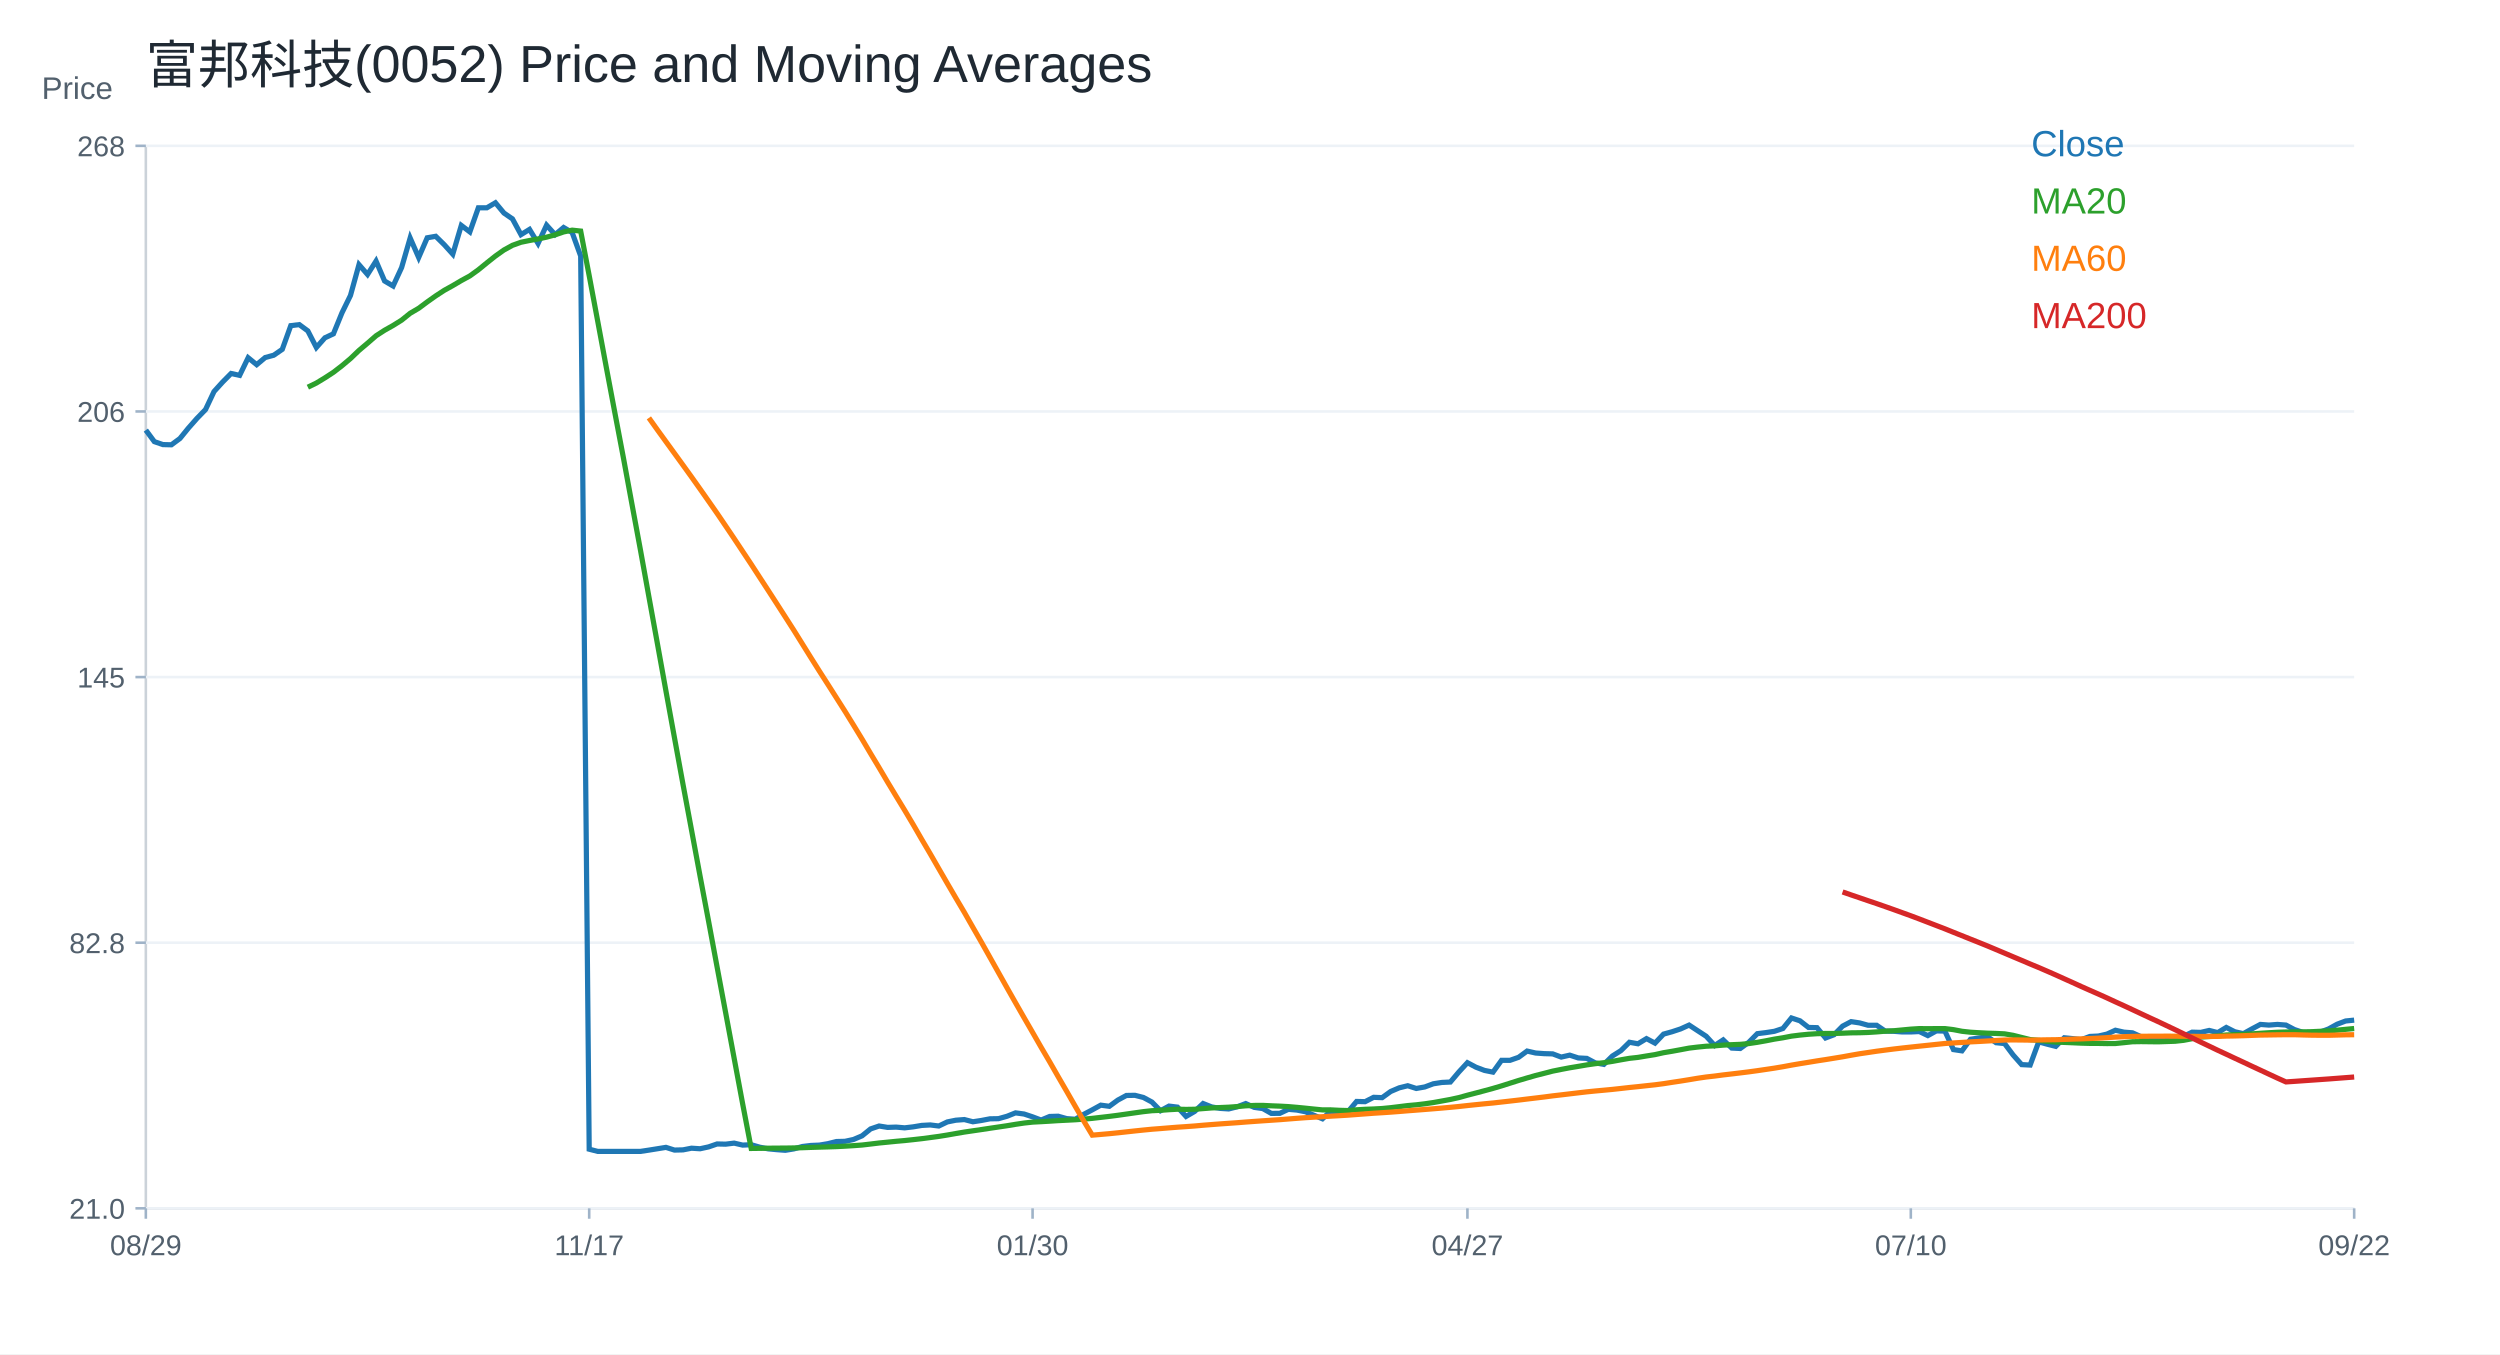
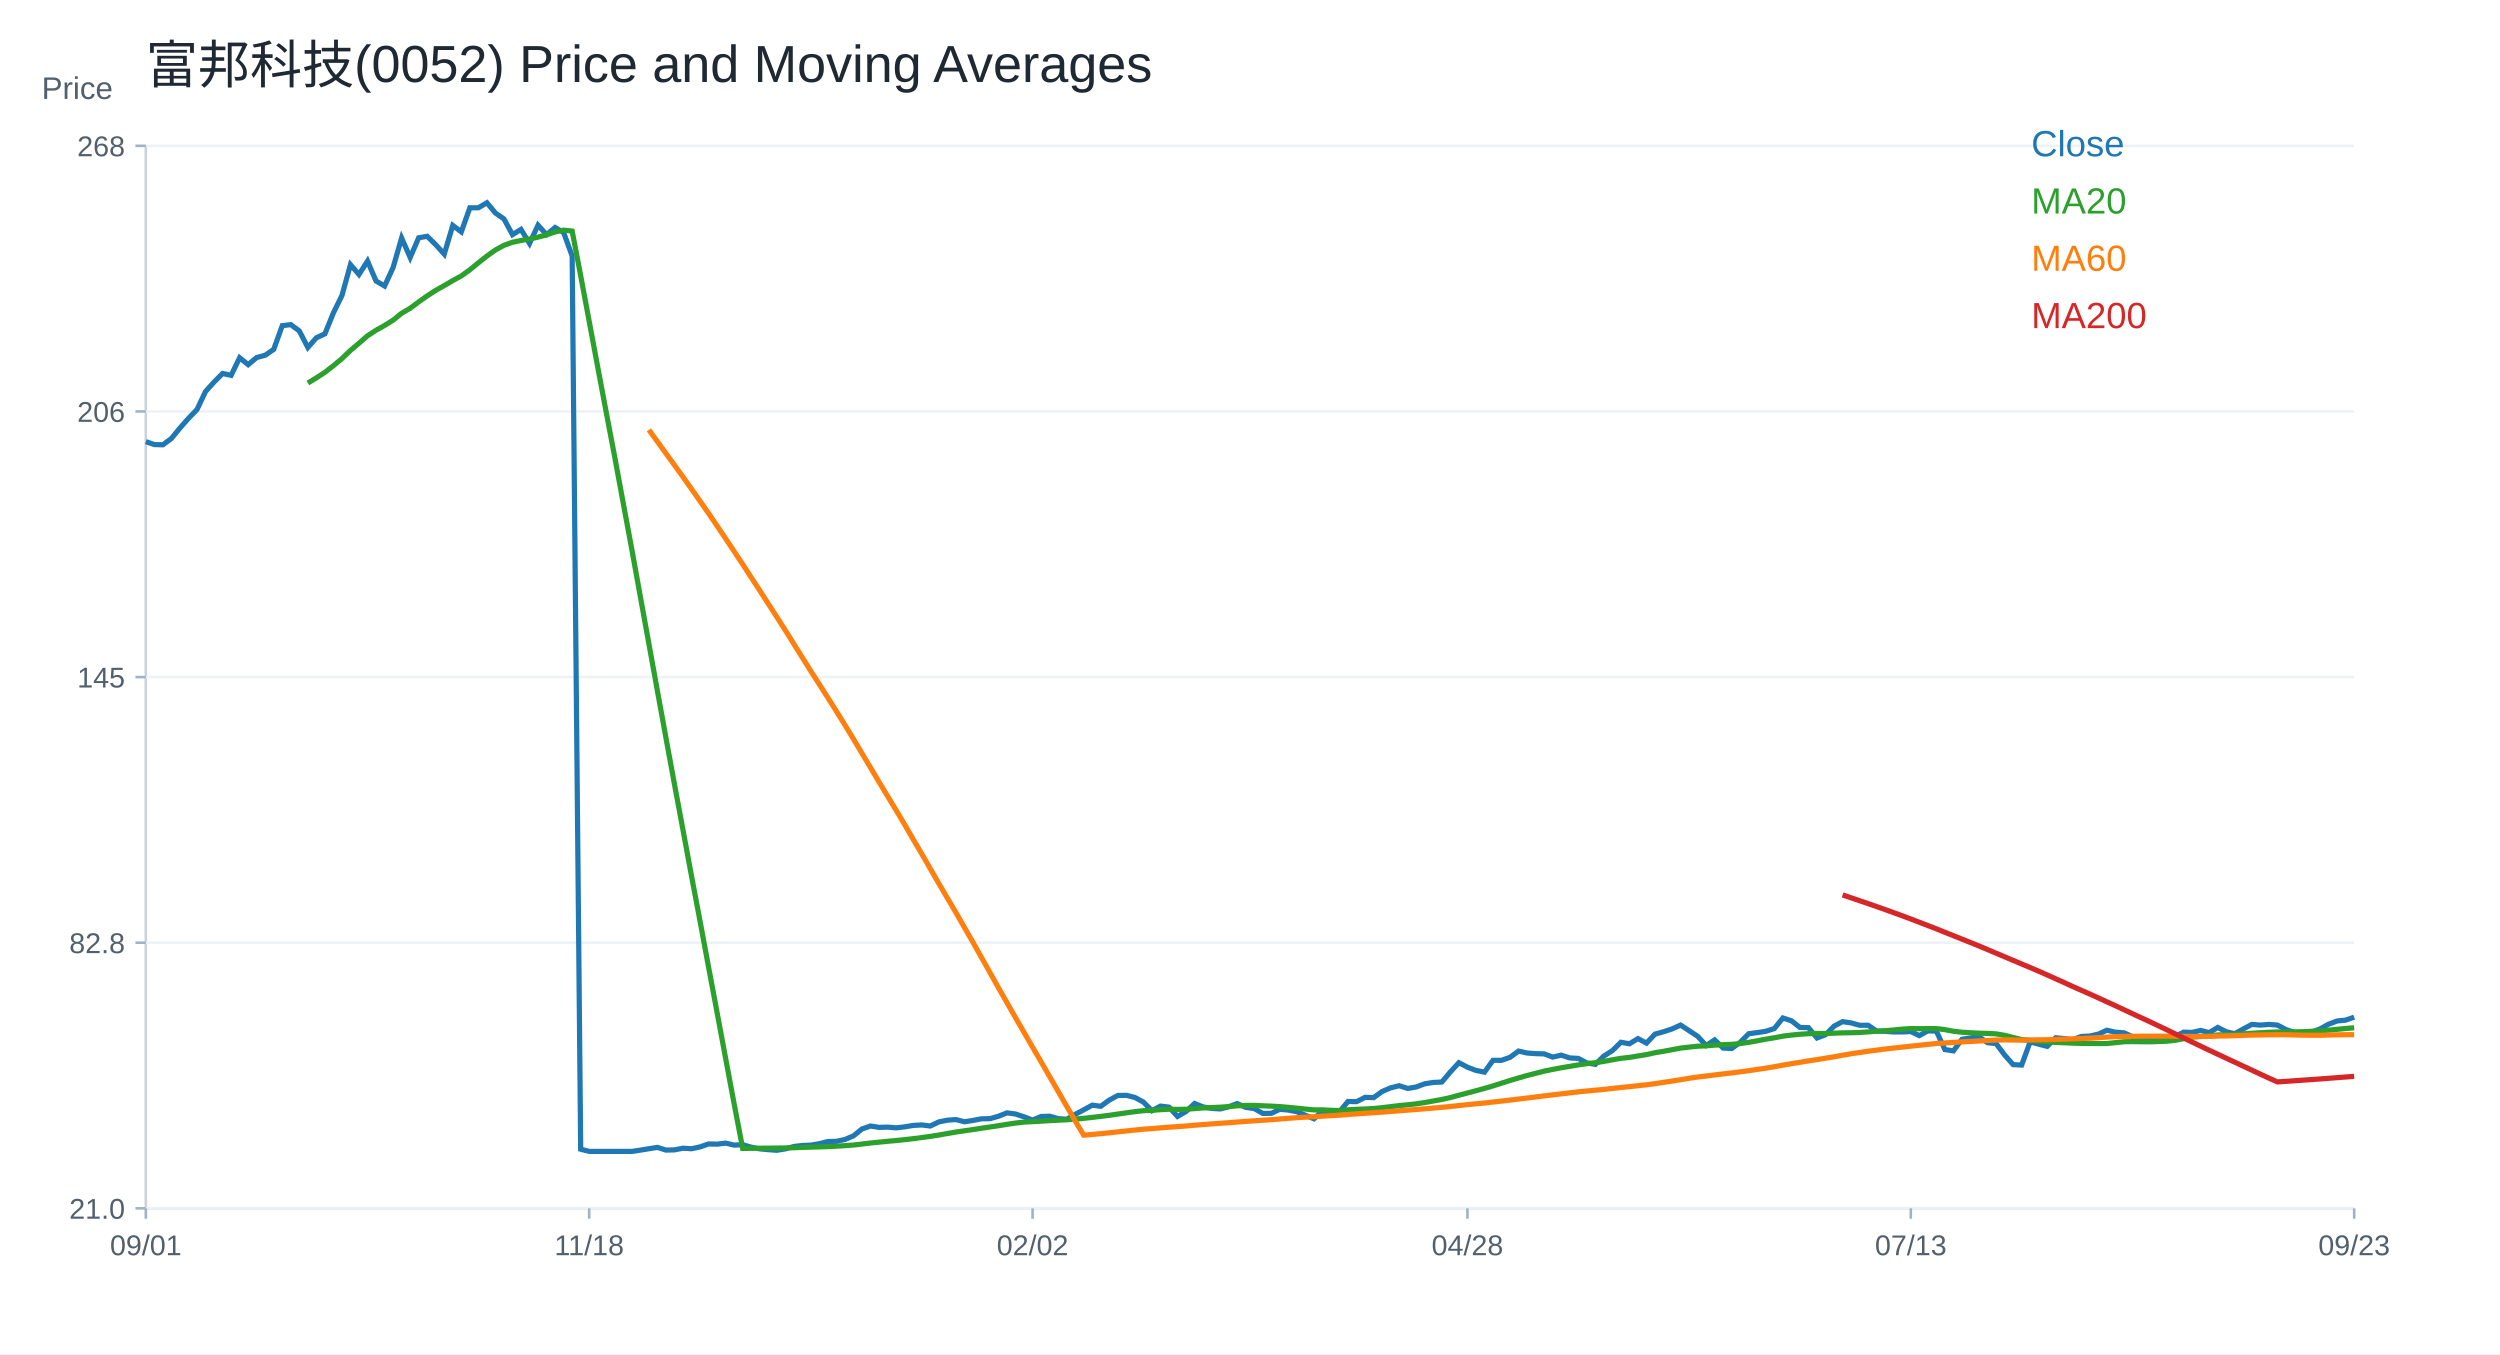
<svg xmlns="http://www.w3.org/2000/svg" width="960" height="520" viewBox="0 0 960 520">
  <rect width="100%" height="100%" fill="white" />
  <text x="56.00" y="32.00" font-size="20" font-family="Arial" fill="#1f2933" text-anchor="start">富邦科技(0052) Price and Moving Averages</text>
  <line x1="56" y1="464" x2="904" y2="464" stroke="#cbd2d9" />
  <line x1="56" y1="56" x2="56" y2="464" stroke="#cbd2d9" />
  <text x="16.00" y="38.00" font-size="12" font-family="Arial" fill="#52606d" text-anchor="start">Price</text>
  <line x1="56" y1="464.00" x2="904" y2="464.00" stroke="#edf2f7" />
  <line x1="52" y1="464.00" x2="56" y2="464.00" stroke="#9fb3c8" />
  <text x="48.00" y="468.00" font-size="11" font-family="Arial" fill="#52606d" text-anchor="end">21.0</text>
  <line x1="56" y1="362.00" x2="904" y2="362.00" stroke="#edf2f7" />
  <line x1="52" y1="362.00" x2="56" y2="362.00" stroke="#9fb3c8" />
  <text x="48.00" y="366.00" font-size="11" font-family="Arial" fill="#52606d" text-anchor="end">82.8</text>
  <line x1="56" y1="260.00" x2="904" y2="260.00" stroke="#edf2f7" />
  <line x1="52" y1="260.00" x2="56" y2="260.00" stroke="#9fb3c8" />
  <text x="48.00" y="264.00" font-size="11" font-family="Arial" fill="#52606d" text-anchor="end">145</text>
  <line x1="56" y1="158.00" x2="904" y2="158.00" stroke="#edf2f7" />
  <line x1="52" y1="158.00" x2="56" y2="158.00" stroke="#9fb3c8" />
  <text x="48.00" y="162.00" font-size="11" font-family="Arial" fill="#52606d" text-anchor="end">206</text>
  <line x1="56" y1="56.00" x2="904" y2="56.00" stroke="#edf2f7" />
  <line x1="52" y1="56.00" x2="56" y2="56.00" stroke="#9fb3c8" />
  <text x="48.00" y="60.00" font-size="11" font-family="Arial" fill="#52606d" text-anchor="end">268</text>
  <line x1="56.00" y1="464" x2="56.00" y2="468" stroke="#9fb3c8" />
-   <text x="56.00" y="482.00" font-size="11" font-family="Arial" fill="#52606d" text-anchor="middle">08/29</text>
+   <text x="56.00" y="482.00" font-size="11" font-family="Arial" fill="#52606d" text-anchor="middle">09/01</text>
  <line x1="226.25" y1="464" x2="226.25" y2="468" stroke="#9fb3c8" />
-   <text x="226.25" y="482.00" font-size="11" font-family="Arial" fill="#52606d" text-anchor="middle">11/17</text>
+   <text x="226.25" y="482.00" font-size="11" font-family="Arial" fill="#52606d" text-anchor="middle">11/18</text>
  <line x1="396.51" y1="464" x2="396.51" y2="468" stroke="#9fb3c8" />
-   <text x="396.51" y="482.00" font-size="11" font-family="Arial" fill="#52606d" text-anchor="middle">01/30</text>
+   <text x="396.51" y="482.00" font-size="11" font-family="Arial" fill="#52606d" text-anchor="middle">02/02</text>
  <line x1="563.49" y1="464" x2="563.49" y2="468" stroke="#9fb3c8" />
-   <text x="563.49" y="482.00" font-size="11" font-family="Arial" fill="#52606d" text-anchor="middle">04/27</text>
+   <text x="563.49" y="482.00" font-size="11" font-family="Arial" fill="#52606d" text-anchor="middle">04/28</text>
  <line x1="733.75" y1="464" x2="733.75" y2="468" stroke="#9fb3c8" />
-   <text x="733.75" y="482.00" font-size="11" font-family="Arial" fill="#52606d" text-anchor="middle">07/10</text>
+   <text x="733.75" y="482.00" font-size="11" font-family="Arial" fill="#52606d" text-anchor="middle">07/13</text>
  <line x1="904.00" y1="464" x2="904.00" y2="468" stroke="#9fb3c8" />
-   <text x="904.00" y="482.00" font-size="11" font-family="Arial" fill="#52606d" text-anchor="middle">09/22</text>
-   <polyline fill="none" stroke="#1f77b4" stroke-width="2" points="56.00,165.16 59.27,169.59 62.55,170.72 65.82,170.80 69.10,168.38 72.37,164.36 75.64,160.65 78.92,157.27 82.19,150.34 85.47,146.72 88.74,143.42 92.02,144.14 95.29,137.37 98.56,140.03 101.84,137.29 105.11,136.41 108.39,134.15 111.66,125.05 114.93,124.65 118.21,127.07 121.48,133.43 124.76,129.72 128.03,128.19 131.31,120.14 134.58,113.46 137.85,101.62 141.13,105.40 144.40,100.25 147.68,107.90 150.95,109.83 154.22,102.74 157.50,91.39 160.77,98.88 164.05,91.31 167.32,90.74 170.59,93.96 173.87,97.59 177.14,86.56 180.42,89.05 183.69,79.79 186.97,79.79 190.24,77.86 193.51,81.80 196.79,84.06 200.06,90.10 203.34,88.09 206.61,93.48 209.88,86.47 213.16,90.10 216.43,87.36 219.71,89.29 222.98,98.31 226.25,441.29 229.53,442.14 232.80,442.14 236.08,442.14 239.35,442.14 242.63,442.14 245.90,442.14 249.17,441.65 252.45,441.12 255.72,440.59 259.00,441.63 262.27,441.55 265.54,440.91 268.82,441.12 272.09,440.41 275.37,439.28 278.64,439.36 281.92,438.96 285.19,439.72 288.46,439.57 291.74,440.52 295.01,441.16 298.29,441.47 301.56,441.71 304.83,441.18 308.11,440.26 311.38,439.86 314.66,439.72 317.93,439.17 321.20,438.35 324.48,438.27 327.75,437.56 331.03,436.16 334.30,433.51 337.58,432.39 340.85,432.92 344.12,432.81 347.40,433.09 350.67,432.71 353.95,432.16 357.22,431.98 360.49,432.39 363.77,430.82 367.04,430.16 370.32,429.91 373.59,430.76 376.86,430.26 380.14,429.63 383.41,429.57 386.69,428.65 389.96,427.34 393.24,427.78 396.51,428.87 399.78,430.10 403.06,428.73 406.33,428.63 409.61,429.55 412.88,429.79 416.15,427.91 419.43,426.18 422.70,424.38 425.98,424.82 429.25,422.43 432.53,420.66 435.80,420.60 439.07,421.43 442.35,423.19 445.62,426.52 448.90,424.74 452.17,425.14 455.44,428.71 458.72,426.81 461.99,423.75 465.27,425.06 468.54,425.62 471.81,425.83 475.09,425.01 478.36,423.77 481.64,425.23 484.91,425.69 488.19,427.55 491.46,427.51 494.73,425.98 498.01,426.27 501.28,426.91 504.56,428.26 507.83,429.62 511.10,426.54 514.38,428.00 517.65,426.85 520.93,422.96 524.20,423.04 527.47,421.37 530.75,421.50 534.02,419.13 537.30,417.73 540.57,416.92 543.85,417.97 547.12,417.39 550.39,416.17 553.67,415.66 556.94,415.50 560.22,411.62 563.49,408.07 566.76,409.80 570.04,411.04 573.31,411.70 576.59,407.16 579.86,407.16 583.14,406.01 586.41,403.61 589.68,404.36 592.96,404.60 596.23,404.69 599.51,405.92 602.78,405.18 606.05,406.25 609.33,406.42 612.60,408.15 615.88,408.73 619.15,405.51 622.42,403.45 625.70,400.23 628.97,400.81 632.25,398.83 635.52,400.56 638.80,397.10 642.07,396.19 645.34,395.11 648.62,393.63 651.89,395.78 655.17,397.92 658.44,401.47 661.71,399.32 664.99,402.46 668.26,402.62 671.54,400.23 674.81,396.93 678.08,396.52 681.36,396.02 684.63,394.95 687.91,390.91 691.18,391.98 694.46,394.54 697.73,394.62 701.00,398.58 704.28,397.34 707.55,394.04 710.83,392.31 714.10,392.80 717.37,393.71 720.65,393.71 723.92,395.94 727.20,396.02 730.47,396.27 733.75,396.27 737.02,396.11 740.29,397.67 743.57,395.86 746.84,395.94 750.12,403.04 753.39,403.53 756.66,399.08 759.94,398.58 763.21,398.09 766.49,400.40 769.76,400.73 773.03,405.10 776.31,408.81 779.58,408.98 782.86,400.07 786.13,400.97 789.41,401.80 792.68,398.50 795.95,398.83 799.23,399.24 802.50,398.00 805.78,397.84 809.05,397.10 812.32,395.61 815.60,396.35 818.87,396.60 822.15,398.09 825.42,399.32 828.69,398.83 831.97,398.17 835.24,398.66 838.52,397.92 841.79,396.35 845.07,396.44 848.34,395.69 851.61,396.52 854.89,394.54 858.16,396.19 861.44,396.93 864.71,395.11 867.98,393.38 871.26,393.63 874.53,393.38 877.81,393.63 881.08,395.36 884.36,396.44 887.63,396.93 890.90,396.35 894.18,395.11 897.45,393.30 900.73,392.06 904.00,391.73" />
+   <text x="904.00" y="482.00" font-size="11" font-family="Arial" fill="#52606d" text-anchor="middle">09/23</text>
+   <polyline fill="none" stroke="#1f77b4" stroke-width="2" points="56.00,169.59 59.27,170.72 62.55,170.80 65.82,168.38 69.10,164.36 72.37,160.65 75.64,157.27 78.92,150.34 82.19,146.72 85.47,143.42 88.74,144.14 92.02,137.37 95.29,140.03 98.56,137.29 101.84,136.41 105.11,134.15 108.39,125.05 111.66,124.65 114.93,127.07 118.21,133.43 121.48,129.72 124.76,128.19 128.03,120.14 131.31,113.46 134.58,101.62 137.85,105.40 141.13,100.25 144.40,107.90 147.68,109.83 150.95,102.74 154.22,91.39 157.50,98.88 160.77,91.31 164.05,90.74 167.32,93.96 170.59,97.59 173.87,86.56 177.14,89.05 180.42,79.79 183.69,79.79 186.97,77.86 190.24,81.80 193.51,84.06 196.79,90.10 200.06,88.09 203.34,93.48 206.61,86.47 209.88,90.10 213.16,87.36 216.43,89.29 219.71,98.31 222.98,441.29 226.25,442.14 229.53,442.14 232.80,442.14 236.08,442.14 239.35,442.14 242.63,442.14 245.90,441.65 249.17,441.12 252.45,440.59 255.72,441.63 259.00,441.55 262.27,440.91 265.54,441.12 268.82,440.41 272.09,439.28 275.37,439.36 278.64,438.96 281.92,439.72 285.19,439.57 288.46,440.52 291.74,441.16 295.01,441.47 298.29,441.71 301.56,441.18 304.83,440.26 308.11,439.86 311.38,439.72 314.66,439.17 317.93,438.35 321.20,438.27 324.48,437.56 327.75,436.16 331.03,433.51 334.30,432.39 337.58,432.92 340.85,432.81 344.12,433.09 347.40,432.71 350.67,432.16 353.95,431.98 357.22,432.39 360.49,430.82 363.77,430.16 367.04,429.91 370.32,430.76 373.59,430.26 376.86,429.63 380.14,429.57 383.41,428.65 386.69,427.34 389.96,427.78 393.24,428.87 396.51,430.10 399.78,428.73 403.06,428.63 406.33,429.55 409.61,429.79 412.88,427.91 416.15,426.18 419.43,424.38 422.70,424.82 425.98,422.43 429.25,420.66 432.53,420.60 435.80,421.43 439.07,423.19 442.35,426.52 445.62,424.74 448.90,425.14 452.17,428.71 455.44,426.81 458.72,423.75 461.99,425.06 465.27,425.62 468.54,425.83 471.81,425.01 475.09,423.77 478.36,425.23 481.64,425.69 484.91,427.55 488.19,427.51 491.46,425.98 494.73,426.27 498.01,426.91 501.28,428.26 504.56,429.62 507.83,426.54 511.10,428.00 514.38,426.85 517.65,422.96 520.93,423.04 524.20,421.37 527.47,421.50 530.75,419.13 534.02,417.73 537.30,416.92 540.57,417.97 543.85,417.39 547.12,416.17 550.39,415.66 553.67,415.50 556.94,411.62 560.22,408.07 563.49,409.80 566.76,411.04 570.04,411.70 573.31,407.16 576.59,407.16 579.86,406.01 583.14,403.61 586.41,404.36 589.68,404.60 592.96,404.69 596.23,405.92 599.51,405.18 602.78,406.25 606.05,406.42 609.33,408.15 612.60,408.73 615.88,405.51 619.15,403.45 622.42,400.23 625.70,400.81 628.97,398.83 632.25,400.56 635.52,397.10 638.80,396.19 642.07,395.11 645.34,393.63 648.62,395.78 651.89,397.92 655.17,401.47 658.44,399.32 661.71,402.46 664.99,402.62 668.26,400.23 671.54,396.93 674.81,396.52 678.08,396.02 681.36,394.95 684.63,390.91 687.91,391.98 691.18,394.54 694.46,394.62 697.73,398.58 701.00,397.34 704.28,394.04 707.55,392.31 710.83,392.80 714.10,393.71 717.37,393.71 720.65,395.94 723.92,396.02 727.20,396.27 730.47,396.27 733.75,396.11 737.02,397.67 740.29,395.86 743.57,395.94 746.84,403.04 750.12,403.53 753.39,399.08 756.66,398.58 759.94,398.09 763.21,400.40 766.49,400.73 769.76,405.10 773.03,408.81 776.31,408.98 779.58,400.07 782.86,400.97 786.13,401.80 789.41,398.50 792.68,398.83 795.95,399.24 799.23,398.00 802.50,397.84 805.78,397.10 809.05,395.61 812.32,396.35 815.60,396.60 818.87,398.09 822.15,399.32 825.42,398.83 828.69,398.17 831.97,398.66 835.24,397.92 838.52,396.35 841.79,396.44 845.07,395.69 848.34,396.52 851.61,394.54 854.89,396.19 858.16,396.93 861.44,395.11 864.71,393.38 867.98,393.63 871.26,393.38 874.53,393.63 877.81,395.36 881.08,396.44 884.36,396.93 887.63,396.35 890.90,395.11 894.18,393.30 897.45,392.06 900.73,391.73 904.00,390.58" />
  <text x="780.00" y="60.00" font-size="14" font-family="Arial" fill="#1f77b4" text-anchor="start">Close</text>
-   <polyline fill="none" stroke="#2ca02c" stroke-width="2" points="118.21,148.68 121.48,147.09 124.76,145.10 128.03,142.97 131.31,140.44 134.58,137.69 137.85,134.56 141.13,131.79 144.40,128.94 147.68,126.82 150.95,124.98 154.22,122.94 157.50,120.30 160.77,118.38 164.05,115.94 167.32,113.62 170.59,111.49 173.87,109.67 177.14,107.74 180.42,105.96 183.69,103.60 186.97,100.92 190.24,98.32 193.51,96.00 196.79,94.20 200.06,93.03 203.34,92.35 206.61,91.76 209.88,91.07 213.16,90.18 216.43,89.06 219.71,88.38 222.98,88.73 226.25,105.85 229.53,123.39 232.80,140.96 236.08,158.37 239.35,175.60 242.63,193.38 245.90,211.03 249.17,229.13 252.45,247.19 255.72,265.33 259.00,283.32 262.27,301.19 265.54,318.73 268.82,336.39 272.09,353.73 275.37,371.37 278.64,388.84 281.92,406.42 285.19,423.94 288.46,441.00 291.74,440.96 295.01,440.91 298.29,440.88 301.56,440.86 304.83,440.81 308.11,440.72 311.38,440.60 314.66,440.50 317.93,440.41 321.20,440.30 324.48,440.13 327.75,439.93 331.03,439.69 334.30,439.31 337.58,438.91 340.85,438.59 344.12,438.26 347.40,437.97 350.67,437.62 353.95,437.25 357.22,436.82 360.49,436.38 363.77,435.85 367.04,435.27 370.32,434.71 373.59,434.23 376.86,433.75 380.14,433.25 383.41,432.77 386.69,432.28 389.96,431.74 393.24,431.25 396.51,430.89 399.78,430.72 403.06,430.53 406.33,430.32 409.61,430.16 412.88,429.99 416.15,429.75 419.43,429.45 422.70,429.07 425.98,428.69 429.25,428.27 432.53,427.80 435.80,427.33 439.07,426.87 442.35,426.51 445.62,426.36 448.90,426.12 452.17,425.94 455.44,426.01 458.72,425.96 461.99,425.70 465.27,425.45 468.54,425.30 471.81,425.16 475.09,424.93 478.36,424.63 481.64,424.49 484.91,424.47 488.19,424.63 491.46,424.76 494.73,424.94 498.01,425.22 501.28,425.54 504.56,425.88 507.83,426.20 511.10,426.20 514.38,426.36 517.65,426.45 520.93,426.16 524.20,425.97 527.47,425.85 530.75,425.67 534.02,425.35 537.30,424.95 540.57,424.54 543.85,424.25 547.12,423.86 550.39,423.38 553.67,422.79 556.94,422.19 560.22,421.47 563.49,420.56 566.76,419.71 570.04,418.84 573.31,417.95 576.59,416.98 579.86,415.94 583.14,414.90 586.41,413.93 589.68,412.99 592.96,412.16 596.23,411.31 599.51,410.65 602.78,410.03 606.05,409.49 609.33,408.92 612.60,408.45 615.88,408.08 619.15,407.57 622.42,406.97 625.70,406.40 628.97,406.04 632.25,405.49 635.52,404.97 638.80,404.24 642.07,403.69 645.34,403.09 648.62,402.47 651.89,402.08 655.17,401.75 658.44,401.60 661.71,401.33 664.99,401.16 668.26,401.03 671.54,400.73 674.81,400.25 678.08,399.67 681.36,399.03 684.63,398.51 687.91,397.88 691.18,397.47 694.46,397.15 697.73,396.94 701.00,396.84 704.28,396.86 707.55,396.75 710.83,396.61 714.10,396.57 717.37,396.46 720.65,396.25 723.92,395.98 727.20,395.81 730.47,395.50 733.75,395.19 737.02,394.98 740.29,395.02 743.57,394.98 746.84,394.98 750.12,395.38 753.39,396.01 756.66,396.37 759.94,396.57 763.21,396.74 766.49,396.84 769.76,397.00 773.03,397.56 776.31,398.38 779.58,399.19 782.86,399.51 786.13,399.87 789.41,400.16 792.68,400.29 795.95,400.42 799.23,400.57 802.50,400.66 805.78,400.67 809.05,400.73 812.32,400.71 815.60,400.38 818.87,400.03 822.15,399.98 825.42,400.02 828.69,400.06 831.97,399.95 835.24,399.84 838.52,399.48 841.79,398.86 845.07,398.23 848.34,398.02 851.61,397.79 854.89,397.43 858.16,397.31 861.44,397.22 864.71,397.01 867.98,396.78 871.26,396.57 874.53,396.39 877.81,396.29 881.08,396.24 884.36,396.23 887.63,396.17 890.90,396.02 894.18,395.84 897.45,395.59 900.73,395.26 904.00,394.95" />
+   <polyline fill="none" stroke="#2ca02c" stroke-width="2" points="118.21,147.09 121.48,145.10 124.76,142.97 128.03,140.44 131.31,137.69 134.58,134.56 137.85,131.79 141.13,128.94 144.40,126.82 147.68,124.98 150.95,122.94 154.22,120.30 157.50,118.38 160.77,115.94 164.05,113.62 167.32,111.49 170.59,109.67 173.87,107.74 177.14,105.96 180.42,103.60 183.69,100.92 186.97,98.32 190.24,96.00 193.51,94.20 196.79,93.03 200.06,92.35 203.34,91.76 206.61,91.07 209.88,90.18 213.16,89.06 216.43,88.38 219.71,88.73 222.98,105.85 226.25,123.39 229.53,140.96 232.80,158.37 236.08,175.60 239.35,193.38 242.63,211.03 245.90,229.13 249.17,247.19 252.45,265.33 255.72,283.32 259.00,301.19 262.27,318.73 265.54,336.39 268.82,353.73 272.09,371.37 275.37,388.84 278.64,406.42 281.92,423.94 285.19,441.00 288.46,440.96 291.74,440.91 295.01,440.88 298.29,440.86 301.56,440.81 304.83,440.72 308.11,440.60 311.38,440.50 314.66,440.41 317.93,440.30 321.20,440.13 324.48,439.93 327.75,439.69 331.03,439.31 334.30,438.91 337.58,438.59 340.85,438.26 344.12,437.97 347.40,437.62 350.67,437.25 353.95,436.82 357.22,436.38 360.49,435.85 363.77,435.27 367.04,434.71 370.32,434.23 373.59,433.75 376.86,433.25 380.14,432.77 383.41,432.28 386.69,431.74 389.96,431.25 393.24,430.89 396.51,430.72 399.78,430.53 403.06,430.32 406.33,430.16 409.61,429.99 412.88,429.75 416.15,429.45 419.43,429.07 422.70,428.69 425.98,428.27 429.25,427.80 432.53,427.33 435.80,426.87 439.07,426.51 442.35,426.36 445.62,426.12 448.90,425.94 452.17,426.01 455.44,425.96 458.72,425.70 461.99,425.45 465.27,425.30 468.54,425.16 471.81,424.93 475.09,424.63 478.36,424.49 481.64,424.47 484.91,424.63 488.19,424.76 491.46,424.94 494.73,425.22 498.01,425.54 501.28,425.88 504.56,426.20 507.83,426.20 511.10,426.36 514.38,426.45 517.65,426.16 520.93,425.97 524.20,425.85 527.47,425.67 530.75,425.35 534.02,424.95 537.30,424.54 540.57,424.25 543.85,423.86 547.12,423.38 550.39,422.79 553.67,422.19 556.94,421.47 560.22,420.56 563.49,419.71 566.76,418.84 570.04,417.95 573.31,416.98 576.59,415.94 579.86,414.90 583.14,413.93 586.41,412.99 589.68,412.16 592.96,411.31 596.23,410.65 599.51,410.03 602.78,409.49 606.05,408.92 609.33,408.45 612.60,408.08 615.88,407.57 619.15,406.97 622.42,406.40 625.70,406.04 628.97,405.49 632.25,404.97 635.52,404.24 638.80,403.69 642.07,403.09 645.34,402.47 648.62,402.08 651.89,401.75 655.17,401.60 658.44,401.33 661.71,401.16 664.99,401.03 668.26,400.73 671.54,400.25 674.81,399.67 678.08,399.03 681.36,398.51 684.63,397.88 687.91,397.47 691.18,397.15 694.46,396.94 697.73,396.84 701.00,396.86 704.28,396.75 707.55,396.61 710.83,396.57 714.10,396.46 717.37,396.25 720.65,395.98 723.92,395.81 727.20,395.50 730.47,395.19 733.75,394.98 737.02,395.02 740.29,394.98 743.57,394.98 746.84,395.38 750.12,396.01 753.39,396.37 756.66,396.57 759.94,396.74 763.21,396.84 766.49,397.00 769.76,397.56 773.03,398.38 776.31,399.19 779.58,399.51 782.86,399.87 786.13,400.16 789.41,400.29 792.68,400.42 795.95,400.57 799.23,400.66 802.50,400.67 805.78,400.73 809.05,400.71 812.32,400.38 815.60,400.03 818.87,399.98 822.15,400.02 825.42,400.06 828.69,399.95 831.97,399.84 835.24,399.48 838.52,398.86 841.79,398.23 845.07,398.02 848.34,397.79 851.61,397.43 854.89,397.31 858.16,397.22 861.44,397.01 864.71,396.78 867.98,396.57 871.26,396.39 874.53,396.29 877.81,396.24 881.08,396.23 884.36,396.17 887.63,396.02 890.90,395.84 894.18,395.59 897.45,395.26 900.73,394.95 904.00,394.67" />
  <text x="780.00" y="82.00" font-size="14" font-family="Arial" fill="#2ca02c" text-anchor="start">MA20</text>
-   <polyline fill="none" stroke="#ff7f0e" stroke-width="2" points="249.17,160.47 252.45,165.07 255.72,169.58 259.00,174.10 262.27,178.61 265.54,183.15 268.82,187.77 272.09,192.43 275.37,197.13 278.64,201.95 281.92,206.82 285.19,211.75 288.46,216.68 291.74,221.73 295.01,226.75 298.29,231.82 301.56,236.91 304.83,242.02 308.11,247.28 311.38,252.53 314.66,257.74 317.93,262.84 321.20,267.98 324.48,273.15 327.75,278.44 331.03,283.82 334.30,289.35 337.58,294.80 340.85,300.34 344.12,305.76 347.40,311.15 350.67,316.65 353.95,322.33 357.22,327.88 360.49,333.56 363.77,339.23 367.04,344.83 370.32,350.37 373.59,356.11 376.86,361.80 380.14,367.63 383.41,373.46 386.69,379.30 389.96,385.06 393.24,390.79 396.51,396.44 399.78,402.14 403.06,407.72 406.33,413.43 409.61,419.08 412.88,424.79 416.15,430.44 419.43,435.90 422.70,435.62 425.98,435.33 429.25,435.00 432.53,434.64 435.80,434.28 439.07,433.94 442.35,433.62 445.62,433.37 448.90,433.10 452.17,432.84 455.44,432.62 458.72,432.38 461.99,432.09 465.27,431.83 468.54,431.58 471.81,431.35 475.09,431.12 478.36,430.86 481.64,430.62 484.91,430.39 488.19,430.17 491.46,429.95 494.73,429.69 498.01,429.43 501.28,429.19 504.56,428.99 507.83,428.82 511.10,428.60 514.38,428.42 517.65,428.22 520.93,427.97 524.20,427.73 527.47,427.48 530.75,427.28 534.02,427.06 537.30,426.81 540.57,426.54 543.85,426.29 547.12,426.03 550.39,425.77 553.67,425.50 556.94,425.21 560.22,424.89 563.49,424.53 566.76,424.19 570.04,423.86 573.31,423.55 576.59,423.18 579.86,422.81 583.14,422.43 586.41,422.03 589.68,421.64 592.96,421.24 596.23,420.81 599.51,420.43 602.78,420.04 606.05,419.65 609.33,419.27 612.60,418.94 615.88,418.64 619.15,418.33 622.42,417.97 625.70,417.60 628.97,417.27 632.25,416.91 635.52,416.56 638.80,416.13 642.07,415.62 645.34,415.13 648.62,414.60 651.89,414.05 655.17,413.57 658.44,413.20 661.71,412.77 664.99,412.39 668.26,412.00 671.54,411.59 674.81,411.14 678.08,410.66 681.36,410.17 684.63,409.62 687.91,409.01 691.18,408.45 694.46,407.92 697.73,407.38 701.00,406.88 704.28,406.35 707.55,405.81 710.83,405.21 714.10,404.64 717.37,404.16 720.65,403.67 723.92,403.24 727.20,402.82 730.47,402.44 733.75,402.08 737.02,401.73 740.29,401.39 743.57,401.04 746.84,400.70 750.12,400.49 753.39,400.29 756.66,400.08 759.94,399.92 763.21,399.73 766.49,399.55 769.76,399.37 773.03,399.33 776.31,399.36 779.58,399.41 782.86,399.35 786.13,399.29 789.41,399.25 792.68,399.14 795.95,399.02 799.23,398.93 802.50,398.79 805.78,398.65 809.05,398.46 812.32,398.24 815.60,398.09 818.87,397.98 822.15,397.94 825.42,397.91 828.69,397.91 831.97,397.88 835.24,397.90 838.52,397.93 841.79,397.95 845.07,398.00 848.34,398.00 851.61,397.97 854.89,397.86 858.16,397.80 861.44,397.71 864.71,397.59 867.98,397.47 871.26,397.42 874.53,397.37 877.81,397.33 881.08,397.33 884.36,397.43 887.63,397.51 890.90,397.54 894.18,397.55 897.45,397.46 900.73,397.37 904.00,397.33" />
+   <polyline fill="none" stroke="#ff7f0e" stroke-width="2" points="249.17,165.07 252.45,169.58 255.72,174.10 259.00,178.61 262.27,183.15 265.54,187.77 268.82,192.43 272.09,197.13 275.37,201.95 278.64,206.82 281.92,211.75 285.19,216.68 288.46,221.73 291.74,226.75 295.01,231.82 298.29,236.91 301.56,242.02 304.83,247.28 308.11,252.53 311.38,257.74 314.66,262.84 317.93,267.98 321.20,273.15 324.48,278.44 327.75,283.82 331.03,289.35 334.30,294.80 337.58,300.34 340.85,305.76 344.12,311.15 347.40,316.65 350.67,322.33 353.95,327.88 357.22,333.56 360.49,339.23 363.77,344.83 367.04,350.37 370.32,356.11 373.59,361.80 376.86,367.63 380.14,373.46 383.41,379.30 386.69,385.06 389.96,390.79 393.24,396.44 396.51,402.14 399.78,407.72 403.06,413.43 406.33,419.08 409.61,424.79 412.88,430.44 416.15,435.90 419.43,435.62 422.70,435.33 425.98,435.00 429.25,434.64 432.53,434.28 435.80,433.94 439.07,433.62 442.35,433.37 445.62,433.10 448.90,432.84 452.17,432.62 455.44,432.38 458.72,432.09 461.99,431.83 465.27,431.58 468.54,431.35 471.81,431.12 475.09,430.86 478.36,430.62 481.64,430.39 484.91,430.17 488.19,429.95 491.46,429.69 494.73,429.43 498.01,429.19 501.28,428.99 504.56,428.82 507.83,428.60 511.10,428.42 514.38,428.22 517.65,427.97 520.93,427.73 524.20,427.48 527.47,427.28 530.75,427.06 534.02,426.81 537.30,426.54 540.57,426.29 543.85,426.03 547.12,425.77 550.39,425.50 553.67,425.21 556.94,424.89 560.22,424.53 563.49,424.19 566.76,423.86 570.04,423.55 573.31,423.18 576.59,422.81 579.86,422.43 583.14,422.03 586.41,421.64 589.68,421.24 592.96,420.81 596.23,420.43 599.51,420.04 602.78,419.65 606.05,419.27 609.33,418.94 612.60,418.64 615.88,418.33 619.15,417.97 622.42,417.60 625.70,417.27 628.97,416.91 632.25,416.56 635.52,416.13 638.80,415.62 642.07,415.13 645.34,414.60 648.62,414.05 651.89,413.57 655.17,413.20 658.44,412.77 661.71,412.39 664.99,412.00 668.26,411.59 671.54,411.14 674.81,410.66 678.08,410.17 681.36,409.62 684.63,409.01 687.91,408.45 691.18,407.92 694.46,407.38 697.73,406.88 701.00,406.35 704.28,405.81 707.55,405.21 710.83,404.64 714.10,404.16 717.37,403.67 720.65,403.24 723.92,402.82 727.20,402.44 730.47,402.08 733.75,401.73 737.02,401.39 740.29,401.04 743.57,400.70 746.84,400.49 750.12,400.29 753.39,400.08 756.66,399.92 759.94,399.73 763.21,399.55 766.49,399.37 769.76,399.33 773.03,399.36 776.31,399.41 779.58,399.35 782.86,399.29 786.13,399.25 789.41,399.14 792.68,399.02 795.95,398.93 799.23,398.79 802.50,398.65 805.78,398.46 809.05,398.24 812.32,398.09 815.60,397.98 818.87,397.94 822.15,397.91 825.42,397.91 828.69,397.88 831.97,397.90 835.24,397.93 838.52,397.95 841.79,398.00 845.07,398.00 848.34,397.97 851.61,397.86 854.89,397.80 858.16,397.71 861.44,397.59 864.71,397.47 867.98,397.42 871.26,397.37 874.53,397.33 877.81,397.33 881.08,397.43 884.36,397.51 887.63,397.54 890.90,397.55 894.18,397.46 897.45,397.37 900.73,397.33 904.00,397.30" />
  <text x="780.00" y="104.00" font-size="14" font-family="Arial" fill="#ff7f0e" text-anchor="start">MA60</text>
-   <polyline fill="none" stroke="#d62728" stroke-width="2" points="707.55,342.51 710.83,343.65 714.10,344.76 717.37,345.88 720.65,346.99 723.92,348.13 727.20,349.29 730.47,350.47 733.75,351.66 737.02,352.89 740.29,354.15 743.57,355.41 746.84,356.67 750.12,358.00 753.39,359.31 756.66,360.62 759.94,361.93 763.21,363.25 766.49,364.63 769.76,366.01 773.03,367.40 776.31,368.78 779.58,370.17 782.86,371.53 786.13,372.94 789.41,374.38 792.68,375.86 795.95,377.33 799.23,378.83 802.50,380.28 805.78,381.72 809.05,383.19 812.32,384.71 815.60,386.20 818.87,387.72 822.15,389.26 825.42,390.79 828.69,392.29 831.97,393.85 835.24,395.40 838.52,396.99 841.79,398.57 845.07,400.17 848.34,401.73 851.61,403.30 854.89,404.82 858.16,406.36 861.44,407.88 864.71,409.42 867.98,410.94 871.26,412.47 874.53,413.99 877.81,415.46 881.08,415.24 884.36,415.01 887.63,414.78 890.90,414.55 894.18,414.32 897.45,414.07 900.73,413.82 904.00,413.57" />
+   <polyline fill="none" stroke="#d62728" stroke-width="2" points="707.55,343.65 710.83,344.76 714.10,345.88 717.37,346.99 720.65,348.13 723.92,349.29 727.20,350.47 730.47,351.66 733.75,352.89 737.02,354.15 740.29,355.41 743.57,356.67 746.84,358.00 750.12,359.31 753.39,360.62 756.66,361.93 759.94,363.25 763.21,364.63 766.49,366.01 769.76,367.40 773.03,368.78 776.31,370.17 779.58,371.53 782.86,372.94 786.13,374.38 789.41,375.86 792.68,377.33 795.95,378.83 799.23,380.28 802.50,381.72 805.78,383.19 809.05,384.71 812.32,386.20 815.60,387.72 818.87,389.26 822.15,390.79 825.42,392.29 828.69,393.85 831.97,395.40 835.24,396.99 838.52,398.57 841.79,400.17 845.07,401.73 848.34,403.30 851.61,404.82 854.89,406.36 858.16,407.88 861.44,409.42 864.71,410.94 867.98,412.47 871.26,413.99 874.53,415.46 877.81,415.24 881.08,415.01 884.36,414.78 887.63,414.55 890.90,414.32 894.18,414.07 897.45,413.82 900.73,413.57 904.00,413.32" />
  <text x="780.00" y="126.00" font-size="14" font-family="Arial" fill="#d62728" text-anchor="start">MA200</text>
</svg>
